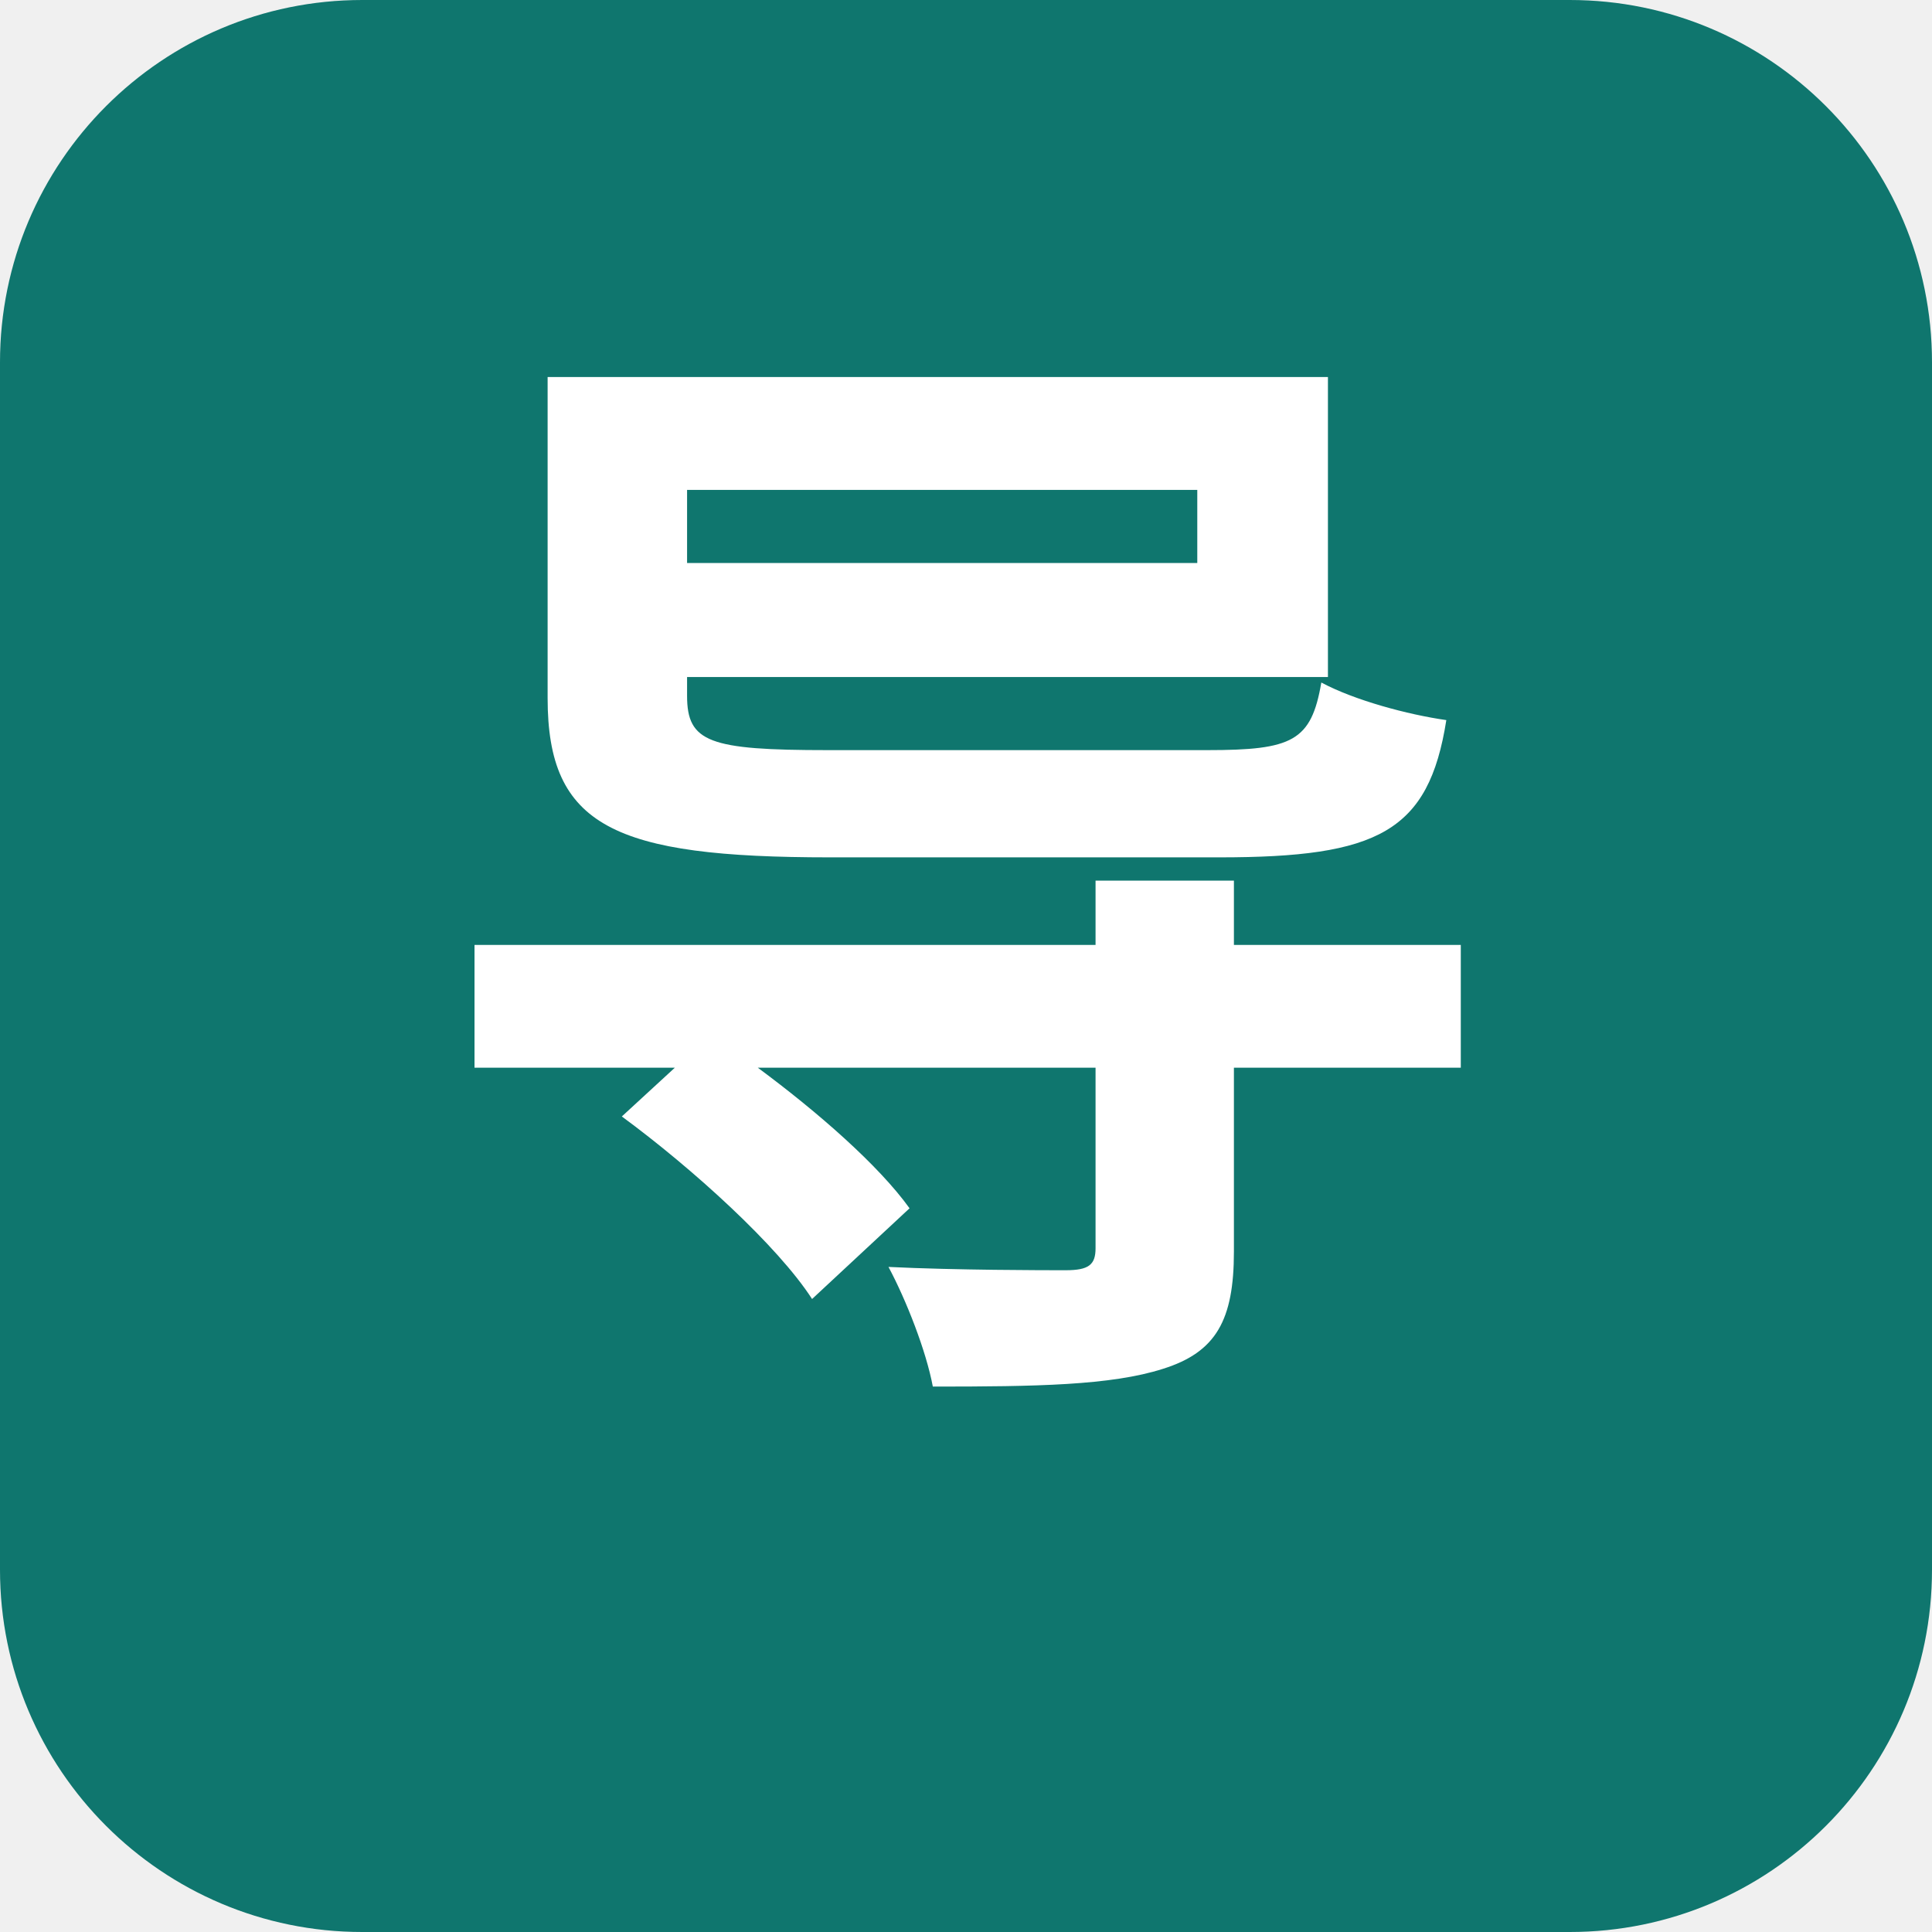
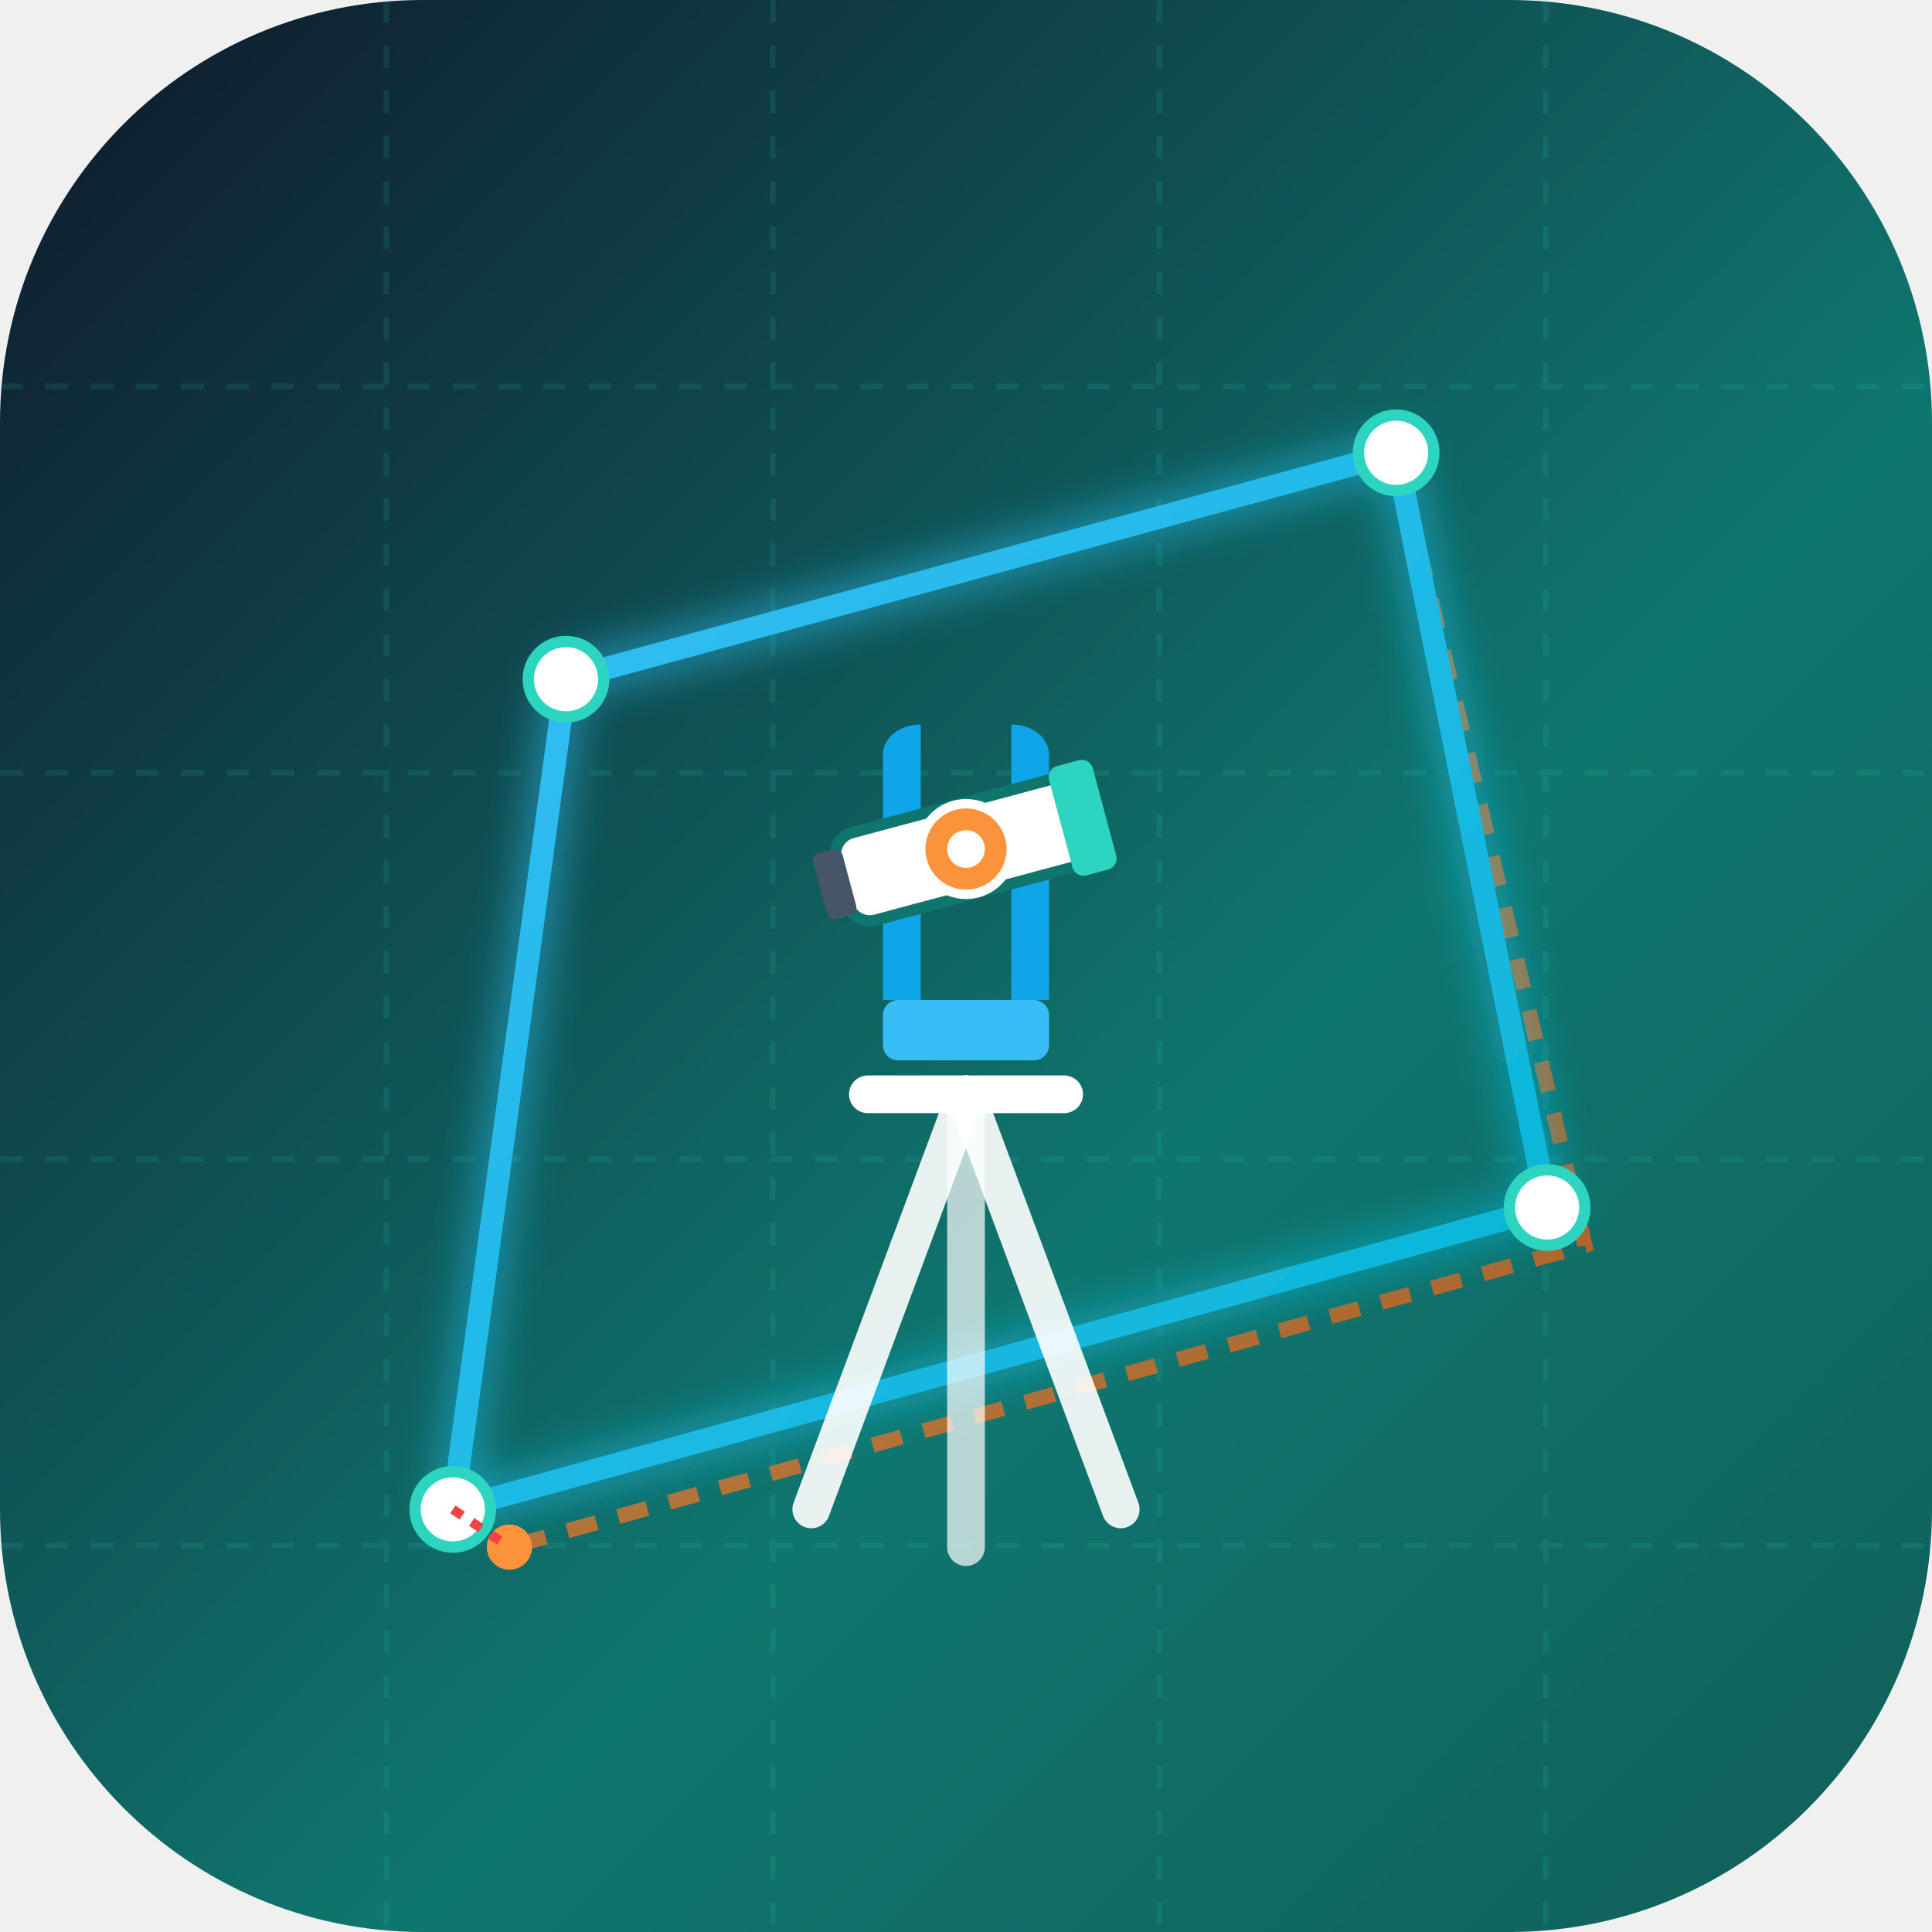
- <svg xmlns="http://www.w3.org/2000/svg" viewBox="0 0 192 192">
-   <rect width="192" height="192" rx="36" fill="#0f766e" />
-   <text x="96" y="128" text-anchor="middle" fill="white" font-size="110" font-family="sans-serif" font-weight="bold">导</text>
+ <svg xmlns="http://www.w3.org/2000/svg" viewBox="0 0 512 512" width="192" height="192">
+   <defs>
+     <linearGradient id="bgGrad" x1="0%" y1="0%" x2="100%" y2="100%">
+       <stop offset="0%" stop-color="#0f172a" />
+       <stop offset="60%" stop-color="#0f766e" />
+       <stop offset="100%" stop-color="#115e59" />
+     </linearGradient>
+     <linearGradient id="cyanGrad" x1="0%" y1="0%" x2="100%" y2="100%">
+       <stop offset="0%" stop-color="#38bdf8" />
+       <stop offset="100%" stop-color="#06b6d4" />
+     </linearGradient>
+     <linearGradient id="orangeGrad" x1="0%" y1="0%" x2="100%" y2="100%">
+       <stop offset="0%" stop-color="#fb923c" />
+       <stop offset="100%" stop-color="#ea580c" />
+     </linearGradient>
+     <filter id="glow" x="-20%" y="-20%" width="140%" height="140%">
+       <feGaussianBlur stdDeviation="6" result="blur" />
+       <feComposite in="SourceGraphic" in2="blur" operator="over" />
+     </filter>
+   </defs>
+   <rect width="512" height="512" rx="112" fill="url(#bgGrad)" />
+   <g stroke="#2dd4bf" stroke-width="1.5" stroke-dasharray="6,6" opacity="0.12">
+     <line x1="102.4" y1="0" x2="102.4" y2="512" />
+     <line x1="204.8" y1="0" x2="204.8" y2="512" />
+     <line x1="307.2" y1="0" x2="307.2" y2="512" />
+     <line x1="409.6" y1="0" x2="409.6" y2="512" />
+     <line x1="0" y1="102.4" x2="512" y2="102.4" />
+     <line x1="0" y1="204.8" x2="512" y2="204.8" />
+     <line x1="0" y1="307.2" x2="512" y2="307.2" />
+     <line x1="0" y1="409.6" x2="512" y2="409.6" />
+   </g>
+   <polyline points="120,400 150,180 370,120 420,330 135,410" fill="none" stroke="url(#orangeGrad)" stroke-width="4" stroke-dasharray="8,6" opacity="0.75" />
+   <polygon points="120,400 150,180 370,120 410,320" fill="none" stroke="url(#cyanGrad)" stroke-width="6" stroke-linejoin="round" filter="url(#glow)" />
+   <circle cx="120" cy="400" r="10" fill="#ffffff" stroke="#2dd4bf" stroke-width="3" />
+   <circle cx="150" cy="180" r="10" fill="#ffffff" stroke="#2dd4bf" stroke-width="3" />
+   <circle cx="370" cy="120" r="10" fill="#ffffff" stroke="#2dd4bf" stroke-width="3" />
+   <circle cx="410" cy="320" r="10" fill="#ffffff" stroke="#2dd4bf" stroke-width="3" />
+   <circle cx="135" cy="410" r="6" fill="#fb923c" />
+   <line x1="120" y1="400" x2="135" y2="410" stroke="#ef4444" stroke-width="2.5" stroke-dasharray="3,3" />
+   <g transform="translate(240, 200)">
+     <line x1="16" y1="90" x2="-25" y2="200" stroke="#ffffff" stroke-width="10" stroke-linecap="round" opacity="0.9" />
+     <line x1="16" y1="90" x2="57" y2="200" stroke="#ffffff" stroke-width="10" stroke-linecap="round" opacity="0.9" />
+     <line x1="16" y1="90" x2="16" y2="210" stroke="#ffffff" stroke-width="10" stroke-linecap="round" opacity="0.7" />
+     <line x1="-10" y1="90" x2="42" y2="90" stroke="#ffffff" stroke-width="10" stroke-linecap="round" />
+     <rect x="-6" y="65" width="44" height="16" rx="4" fill="#38bdf8" />
+     <path d="M-6,65 L-6,0 C-6,-5 -1,-8 4,-8 L4,65 Z" fill="#0ea5e9" />
+     <path d="M38,65 L38,0 C38,-5 33,-8 28,-8 L28,65 Z" fill="#0ea5e9" />
+     <g transform="rotate(-15, 16, 25)">
+       <rect x="-18" y="13" width="68" height="24" rx="6" fill="#ffffff" stroke="#0f766e" stroke-width="3" />
+       <rect x="42" y="10" width="12" height="30" rx="3" fill="#2dd4bf" />
+       <rect x="-24" y="16" width="8" height="18" rx="2" fill="#475569" />
+     </g>
+     <circle cx="16" cy="25" r="12" fill="#fb923c" stroke="#ffffff" stroke-width="2.5" />
+     <circle cx="16" cy="25" r="5" fill="#ffffff" />
+   </g>
</svg>
